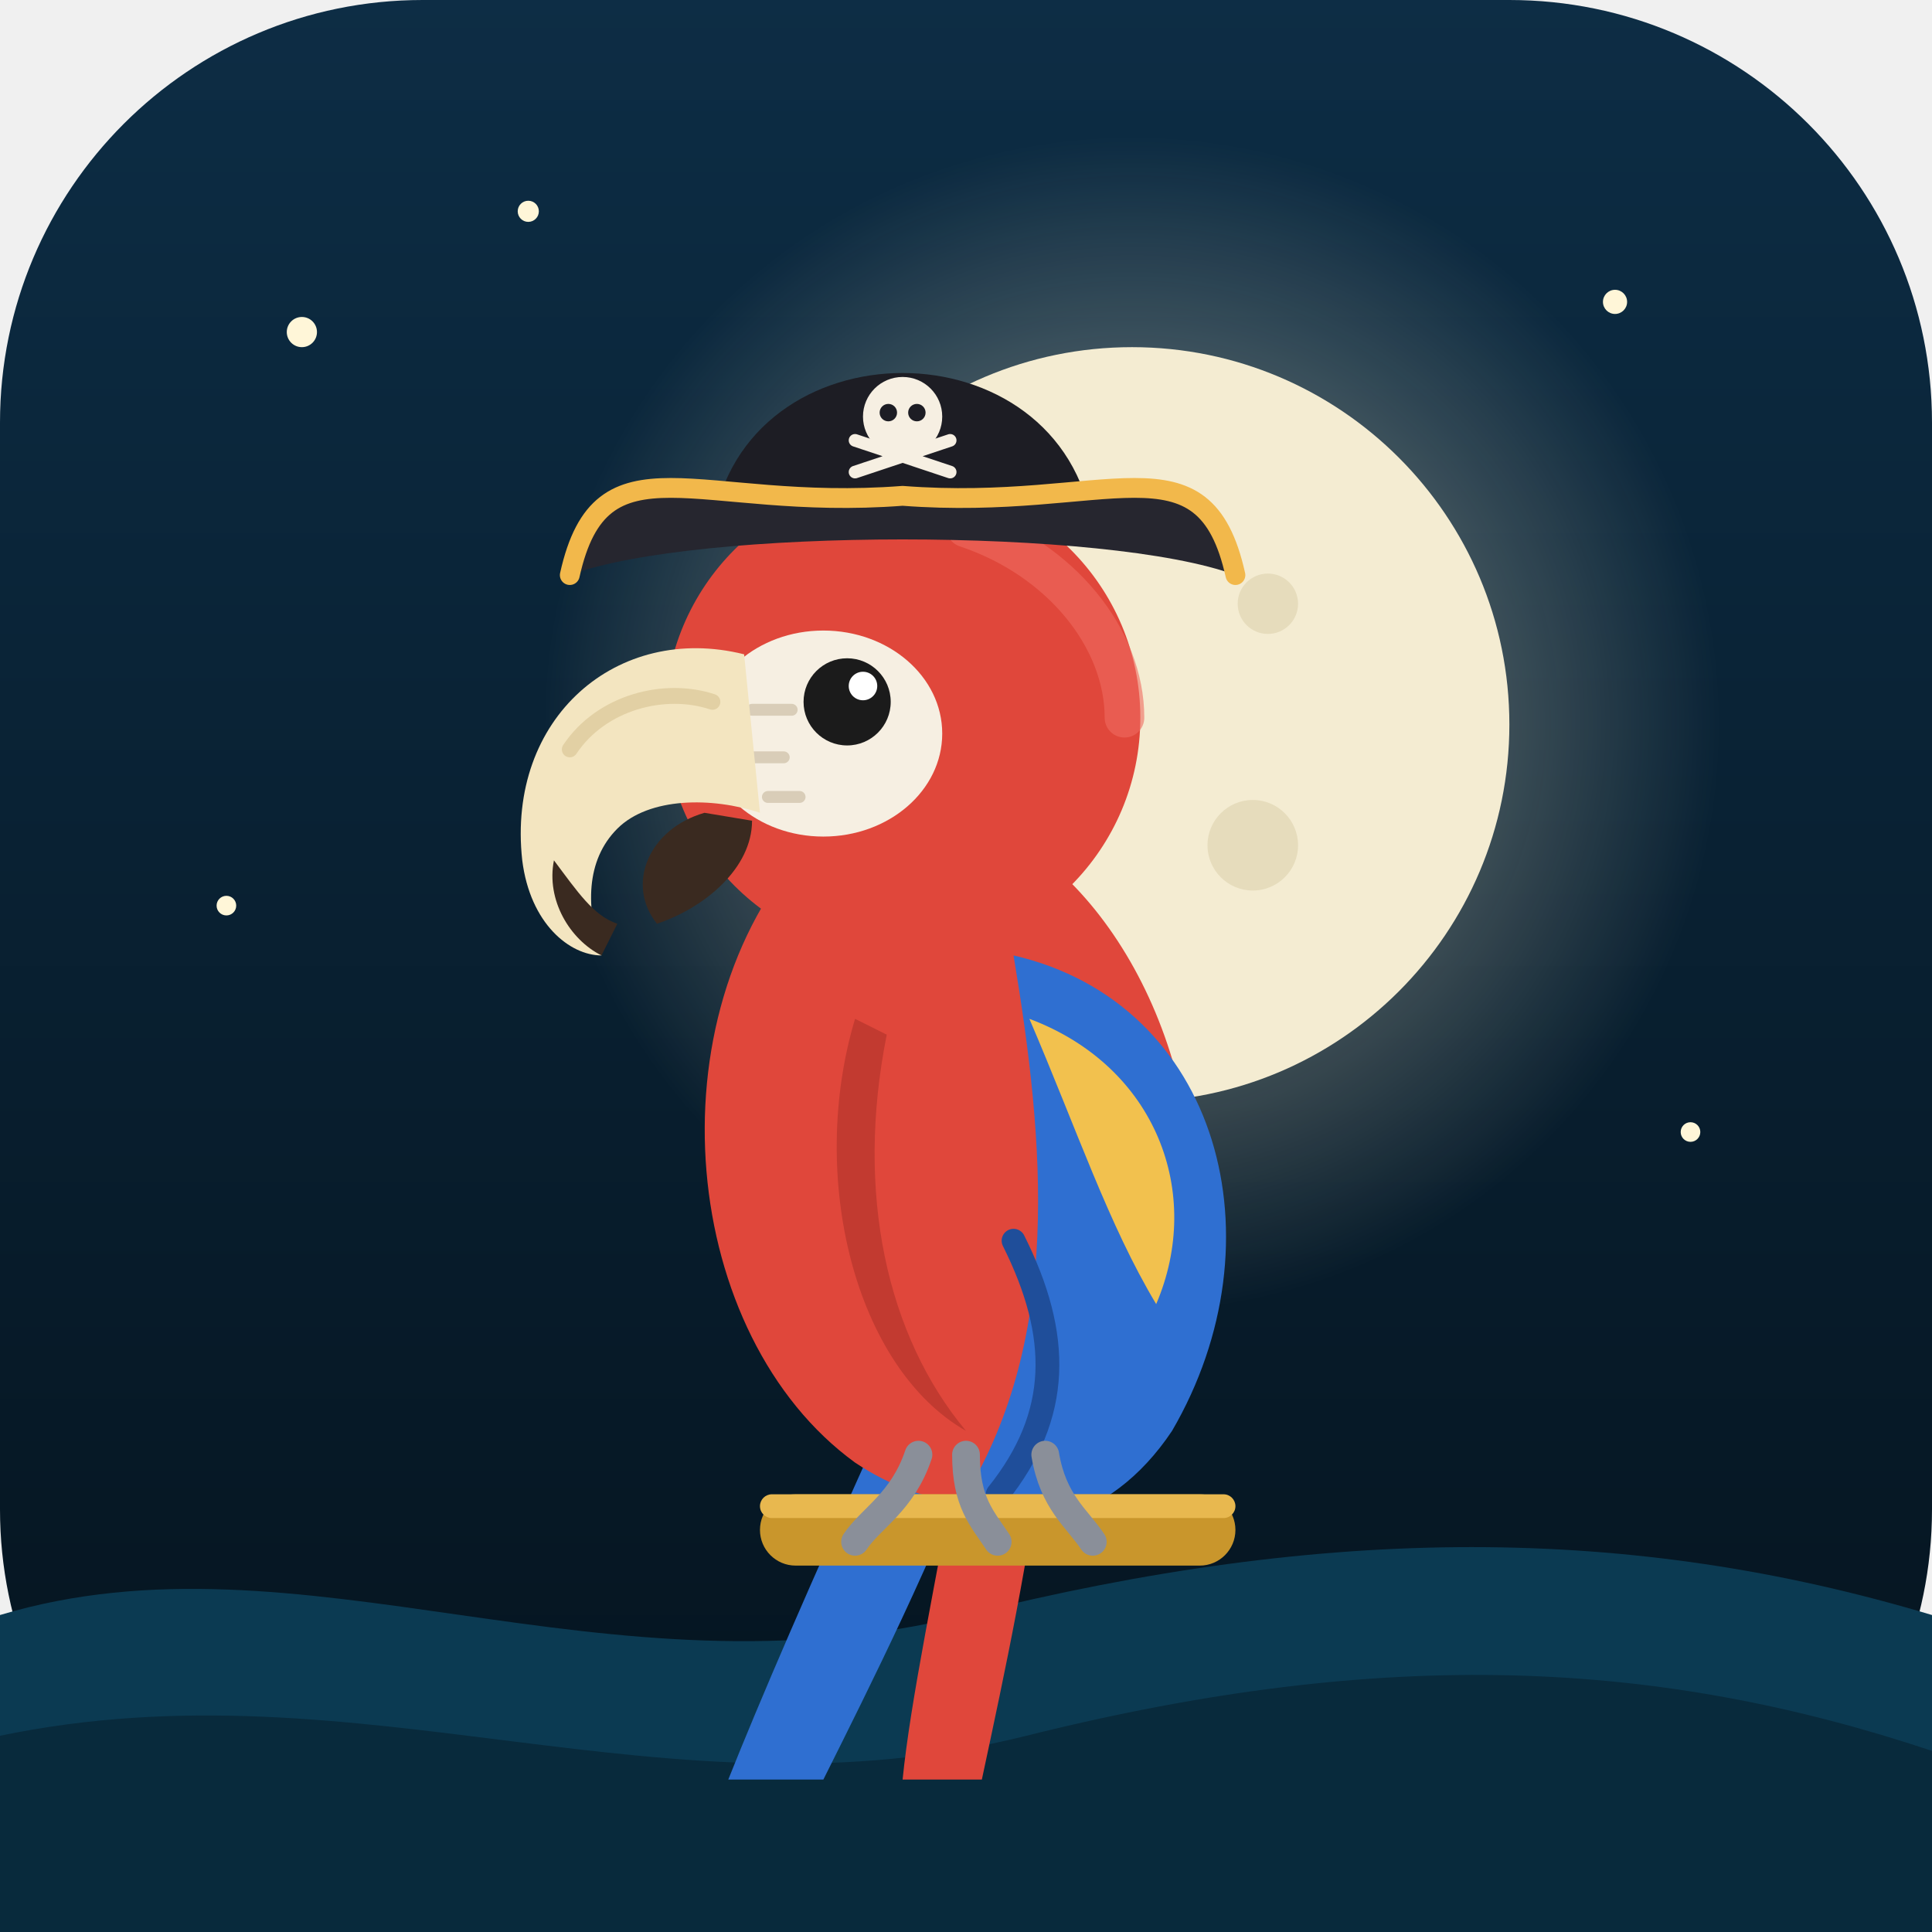
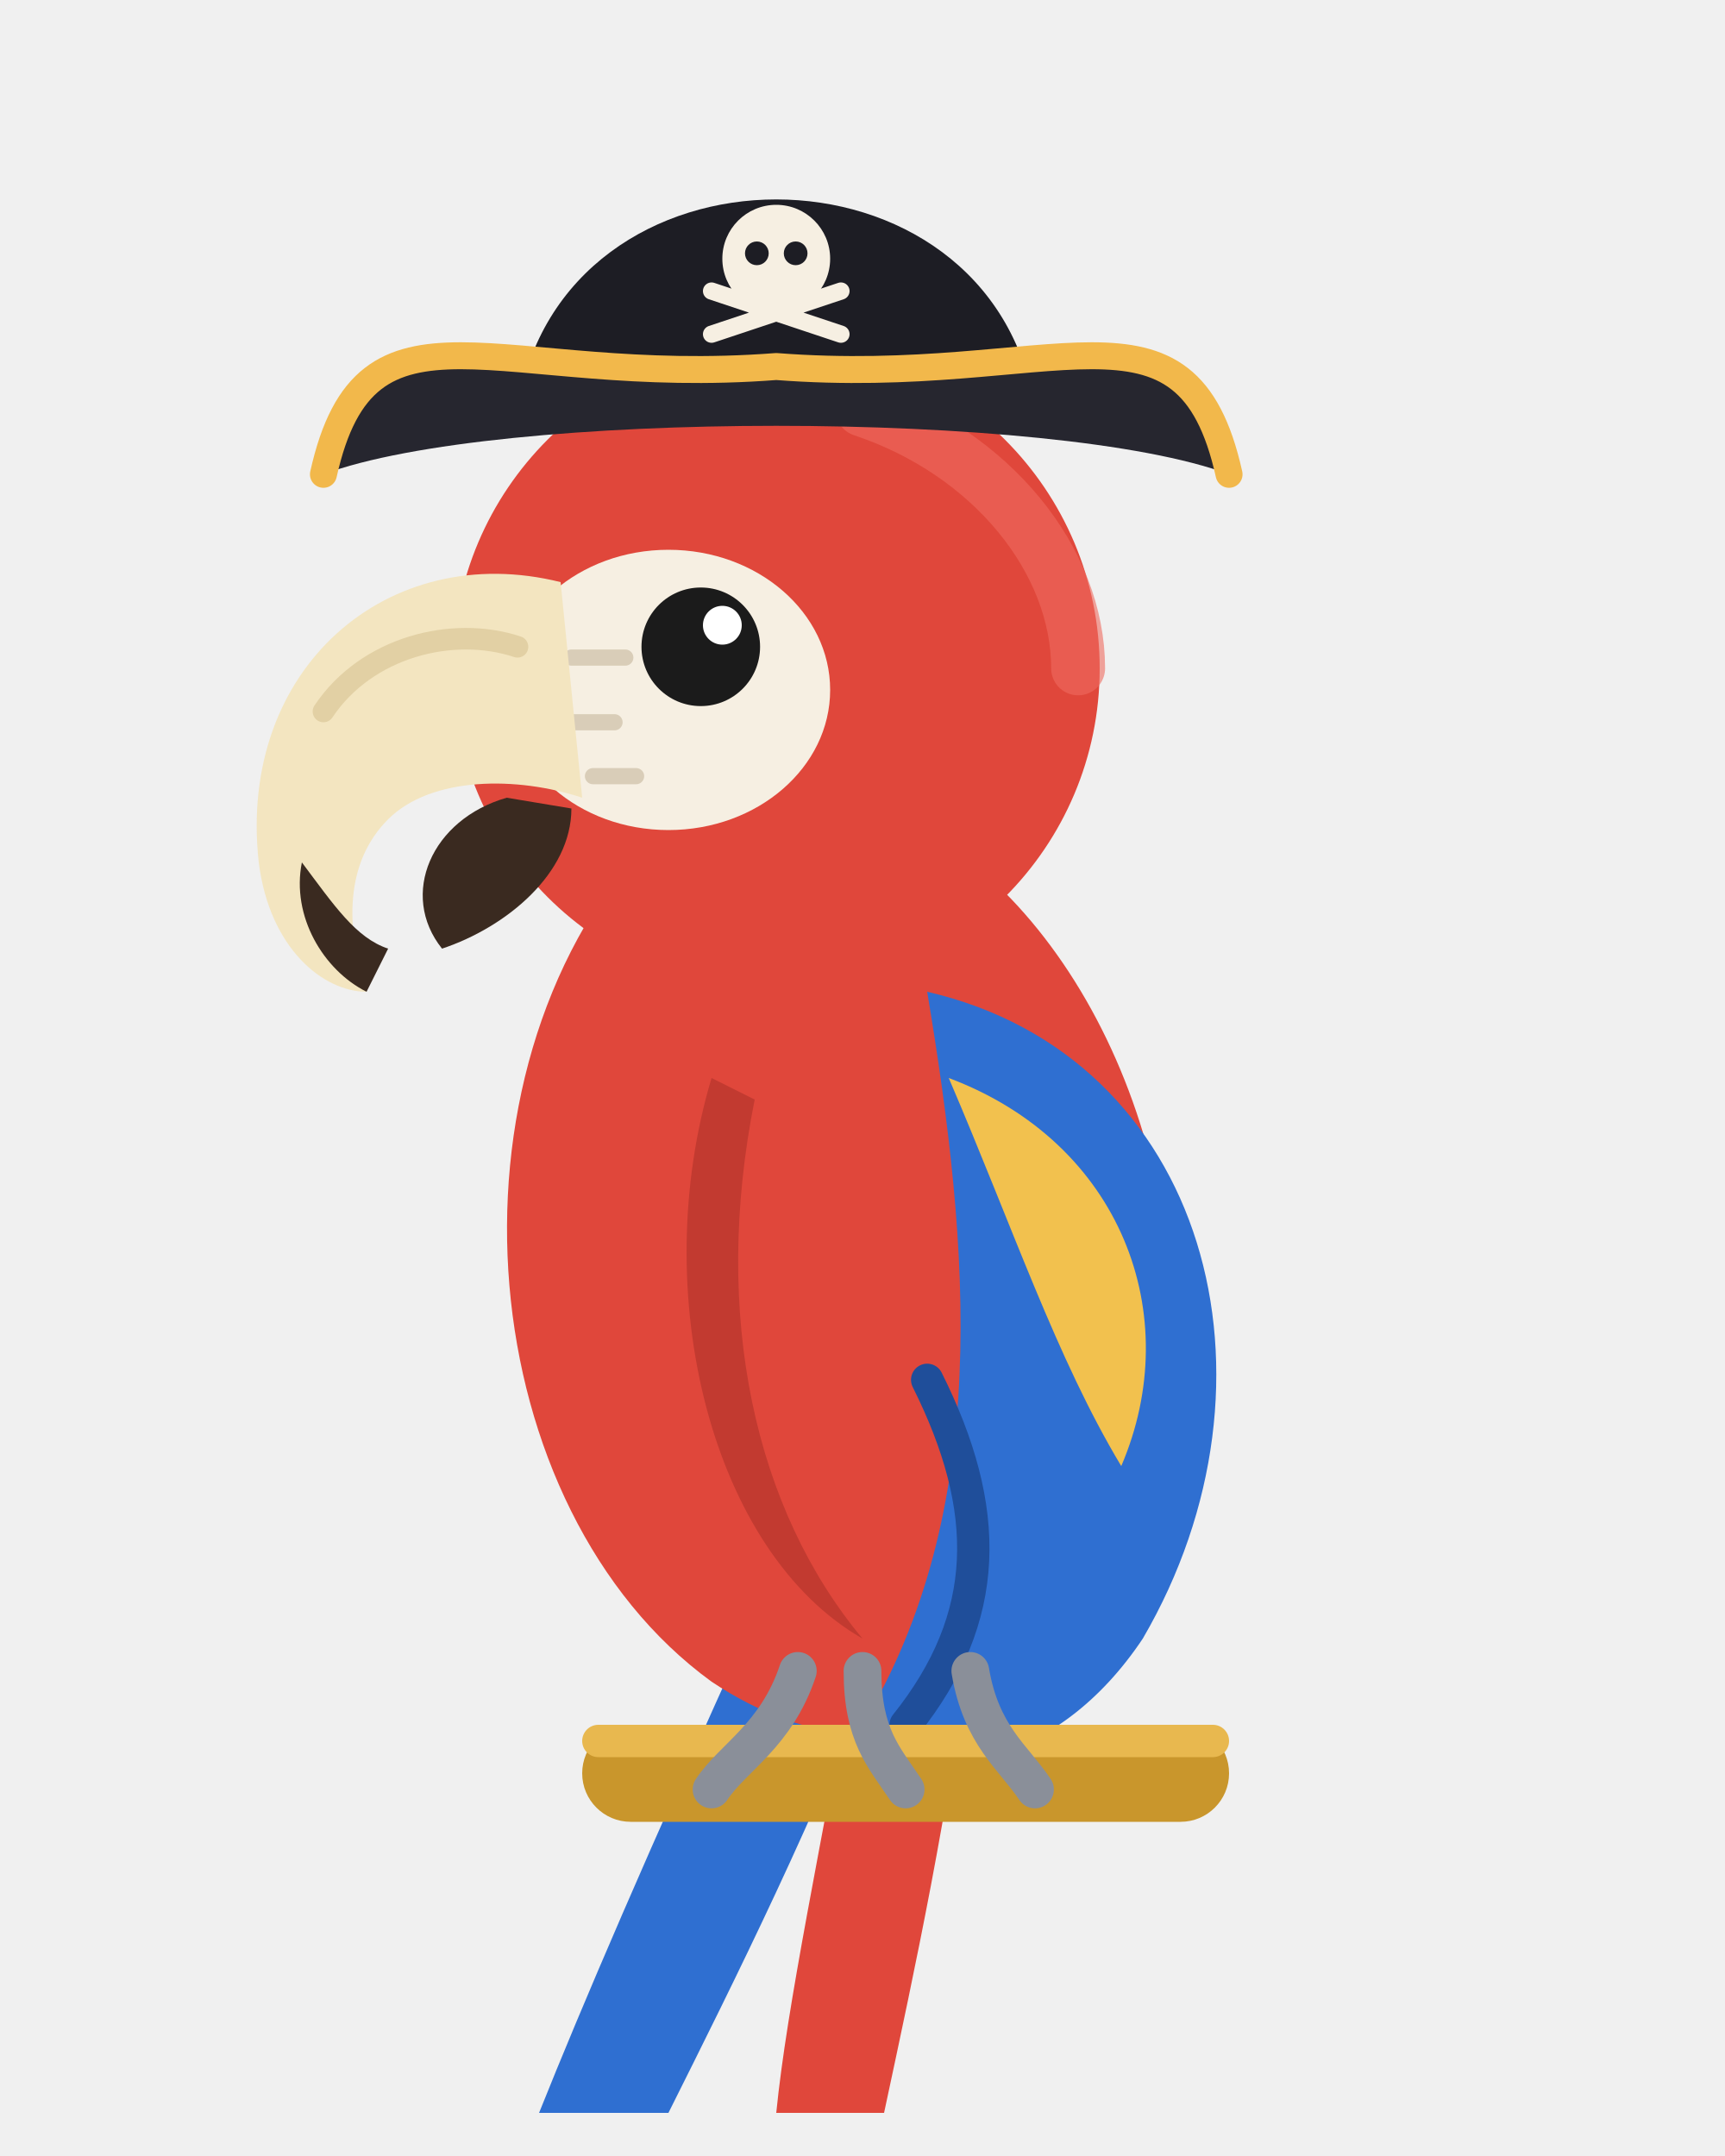
- <svg xmlns="http://www.w3.org/2000/svg" viewBox="0 0 256 256">
-   <defs>
-     <linearGradient id="sky" x1="0" y1="0" x2="0" y2="1">
-       <stop offset="0" stop-color="#0d2d45" />
-       <stop offset="1" stop-color="#04121c" />
-     </linearGradient>
-     <radialGradient id="glow" cx="0.5" cy="0.5" r="0.5">
-       <stop offset="0" stop-color="#fff6d8" stop-opacity=".55" />
-       <stop offset="1" stop-color="#fff6d8" stop-opacity="0" />
-     </radialGradient>
-   </defs>
-   <rect width="256" height="256" rx="56" fill="url(#sky)" />
-   <g transform="translate(0.0 0.0) scale(1.0)">
-     <circle cx="150" cy="96" r="78" fill="url(#glow)" />
-     <circle cx="150" cy="96" r="50" fill="#f4ecd2" />
-     <circle cx="136" cy="84" r="8" fill="#e6dcbc" />
-     <circle cx="166" cy="112" r="6" fill="#e6dcbc" />
-     <circle cx="168" cy="80" r="4" fill="#e6dcbc" />
-     <g fill="#fff6d8">
-       <circle cx="40" cy="44" r="2" />
-       <circle cx="70" cy="28" r="1.4" />
-       <circle cx="214" cy="40" r="1.6" />
-       <circle cx="224" cy="150" r="1.3" />
-       <circle cx="30" cy="120" r="1.3" />
-     </g>
-     <path d="M0 214 C 40 202, 80 226, 128 214 S 216 202, 256 214 V 256 H 0 Z" fill="#0b3a52" />
-     <path d="M0 230 C 48 220, 88 242, 136 230 S 220 220, 256 232 V 256 H 0 Z" fill="#082a3c" />
-     <g transform="translate(44 30) scale(1.05)">
-       <path d="M70 150 C 60 172, 54 186, 50 196 L 62 196 C 68 184, 76 168, 82 152 Z" fill="#2f6fd1" />
-       <path d="M80 150 C 76 172, 73 186, 72 196 L 82 196 C 85 182, 88 168, 90 152 Z" fill="#e0473b" />
-       <path d="M60 78 C 40 100, 44 140, 66 156 C 84 168, 104 158, 108 134 C 112 108, 100 84, 84 76 Z" fill="#e0473b" />
-       <path d="M66 100 C 60 120, 66 144, 80 152 C 70 140, 66 122, 70 102 Z" fill="#c23a30" />
-       <path d="M86 92 C 112 98, 120 128, 106 152 C 98 164, 86 166, 80 160 C 92 140, 90 116, 86 92 Z" fill="#2f6fd1" />
-       <path d="M88 100 C 104 106, 110 122, 104 136 C 98 126, 94 114, 88 100 Z" fill="#f2c14e" />
-       <path d="M86 128 C 92 140, 92 150, 84 160" stroke="#1f4e9a" stroke-width="3" fill="none" stroke-linecap="round" />
-       <circle cx="72" cy="62" r="30" fill="#e0473b" />
-       <path d="M80 38 C 92 42, 100 52, 100 62" stroke="#ef6b5f" stroke-width="5" fill="none" stroke-linecap="round" opacity=".6" />
-       <ellipse cx="62" cy="64" rx="15" ry="13" fill="#f6efe2" />
-       <path d="M53 61 h5 M53 67 h4 M55 72 h4" stroke="#d9cdb8" stroke-width="1.5" stroke-linecap="round" />
-       <circle cx="65" cy="60" r="5.5" fill="#1b1b1b" />
-       <circle cx="67" cy="58" r="1.8" fill="#fff" />
-       <path d="M47 74 C 40 76, 37 83, 41 88 C 47 86, 53 81, 53 75 Z" fill="#3a2a20" />
-       <path d="M52 54 C 36 50, 22 62, 24 80 C 25 88, 30 92, 34 92 C 32 86, 32 80, 36 76 C 40 72, 48 72, 54 74 Z" fill="#f3e5c0" />
-       <path d="M34 92 C 30 90, 27 85, 28 80 C 31 84, 33 87, 36 88 Z" fill="#3a2a20" />
-       <path d="M30 66 C 34 60, 42 58, 48 60" stroke="#e2d0a4" stroke-width="2" fill="none" stroke-linecap="round" />
-       <path d="M48 38 C 52 12, 92 12, 96 38 Z" fill="#1d1d24" />
-       <path d="M30 44 C 34 26, 46 36, 72 34 C 98 36, 110 26, 114 44 C 98 38, 46 38, 30 44 Z" fill="#26262f" />
-       <path d="M30 44 C 34 26, 46 36, 72 34 C 98 36, 110 26, 114 44" stroke="#f2b84b" stroke-width="2.5" fill="none" stroke-linejoin="round" stroke-linecap="round" />
-       <circle cx="72" cy="24" r="5" fill="#f6efe2" />
-       <circle cx="70.2" cy="23.5" r="1.1" fill="#1d1d24" />
-       <circle cx="73.8" cy="23.5" r="1.1" fill="#1d1d24" />
-       <path d="M66 31 l12 -4 M66 27 l12 4" stroke="#f6efe2" stroke-width="1.6" stroke-linecap="round" />
-       <rect x="54" y="160" width="60" height="9" rx="4.5" fill="#c9962c" />
-       <rect x="54" y="160" width="60" height="3" rx="1.5" fill="#e8b84f" />
-       <path d="M74 155 c-2 6 -6 8 -8 11 M80 155 c0 6 2 8 4 11 M90 155 c1 6 4 8 6 11" stroke="#8a8f99" stroke-width="3.5" fill="none" stroke-linecap="round" />
-     </g>
-   </g>
+ <svg xmlns="http://www.w3.org/2000/svg" viewBox="0 0 160 200">
+   <path d="M70 150 C 60 172, 54 186, 50 196 L 62 196 C 68 184, 76 168, 82 152 Z" fill="#2f6fd1" />
+   <path d="M80 150 C 76 172, 73 186, 72 196 L 82 196 C 85 182, 88 168, 90 152 Z" fill="#e0473b" />
+   <path d="M60 78 C 40 100, 44 140, 66 156 C 84 168, 104 158, 108 134 C 112 108, 100 84, 84 76 Z" fill="#e0473b" />
+   <path d="M66 100 C 60 120, 66 144, 80 152 C 70 140, 66 122, 70 102 Z" fill="#c23a30" />
+   <path d="M86 92 C 112 98, 120 128, 106 152 C 98 164, 86 166, 80 160 C 92 140, 90 116, 86 92 Z" fill="#2f6fd1" />
+   <path d="M88 100 C 104 106, 110 122, 104 136 C 98 126, 94 114, 88 100 Z" fill="#f2c14e" />
+   <path d="M86 128 C 92 140, 92 150, 84 160" stroke="#1f4e9a" stroke-width="3" fill="none" stroke-linecap="round" />
+   <circle cx="72" cy="62" r="30" fill="#e0473b" />
+   <path d="M80 38 C 92 42, 100 52, 100 62" stroke="#ef6b5f" stroke-width="5" fill="none" stroke-linecap="round" opacity=".6" />
+   <ellipse cx="62" cy="64" rx="15" ry="13" fill="#f6efe2" />
+   <path d="M53 61 h5 M53 67 h4 M55 72 h4" stroke="#d9cdb8" stroke-width="1.5" stroke-linecap="round" />
+   <circle cx="65" cy="60" r="5.5" fill="#1b1b1b" />
+   <circle cx="67" cy="58" r="1.8" fill="#fff" />
+   <path d="M47 74 C 40 76, 37 83, 41 88 C 47 86, 53 81, 53 75 Z" fill="#3a2a20" />
+   <path d="M52 54 C 36 50, 22 62, 24 80 C 25 88, 30 92, 34 92 C 32 86, 32 80, 36 76 C 40 72, 48 72, 54 74 Z" fill="#f3e5c0" />
+   <path d="M34 92 C 30 90, 27 85, 28 80 C 31 84, 33 87, 36 88 Z" fill="#3a2a20" />
+   <path d="M30 66 C 34 60, 42 58, 48 60" stroke="#e2d0a4" stroke-width="2" fill="none" stroke-linecap="round" />
+   <path d="M48 38 C 52 12, 92 12, 96 38 Z" fill="#1d1d24" />
+   <path d="M30 44 C 34 26, 46 36, 72 34 C 98 36, 110 26, 114 44 C 98 38, 46 38, 30 44 Z" fill="#26262f" />
+   <path d="M30 44 C 34 26, 46 36, 72 34 C 98 36, 110 26, 114 44" stroke="#f2b84b" stroke-width="2.5" fill="none" stroke-linejoin="round" stroke-linecap="round" />
+   <circle cx="72" cy="24" r="5" fill="#f6efe2" />
+   <circle cx="70.2" cy="23.5" r="1.1" fill="#1d1d24" />
+   <circle cx="73.8" cy="23.5" r="1.1" fill="#1d1d24" />
+   <path d="M66 31 l12 -4 M66 27 l12 4" stroke="#f6efe2" stroke-width="1.6" stroke-linecap="round" />
+   <rect x="54" y="160" width="60" height="9" rx="4.5" fill="#c9962c" />
+   <rect x="54" y="160" width="60" height="3" rx="1.5" fill="#e8b84f" />
+   <path d="M74 155 c-2 6 -6 8 -8 11 M80 155 c0 6 2 8 4 11 M90 155 c1 6 4 8 6 11" stroke="#8a8f99" stroke-width="3.5" fill="none" stroke-linecap="round" />
</svg>
